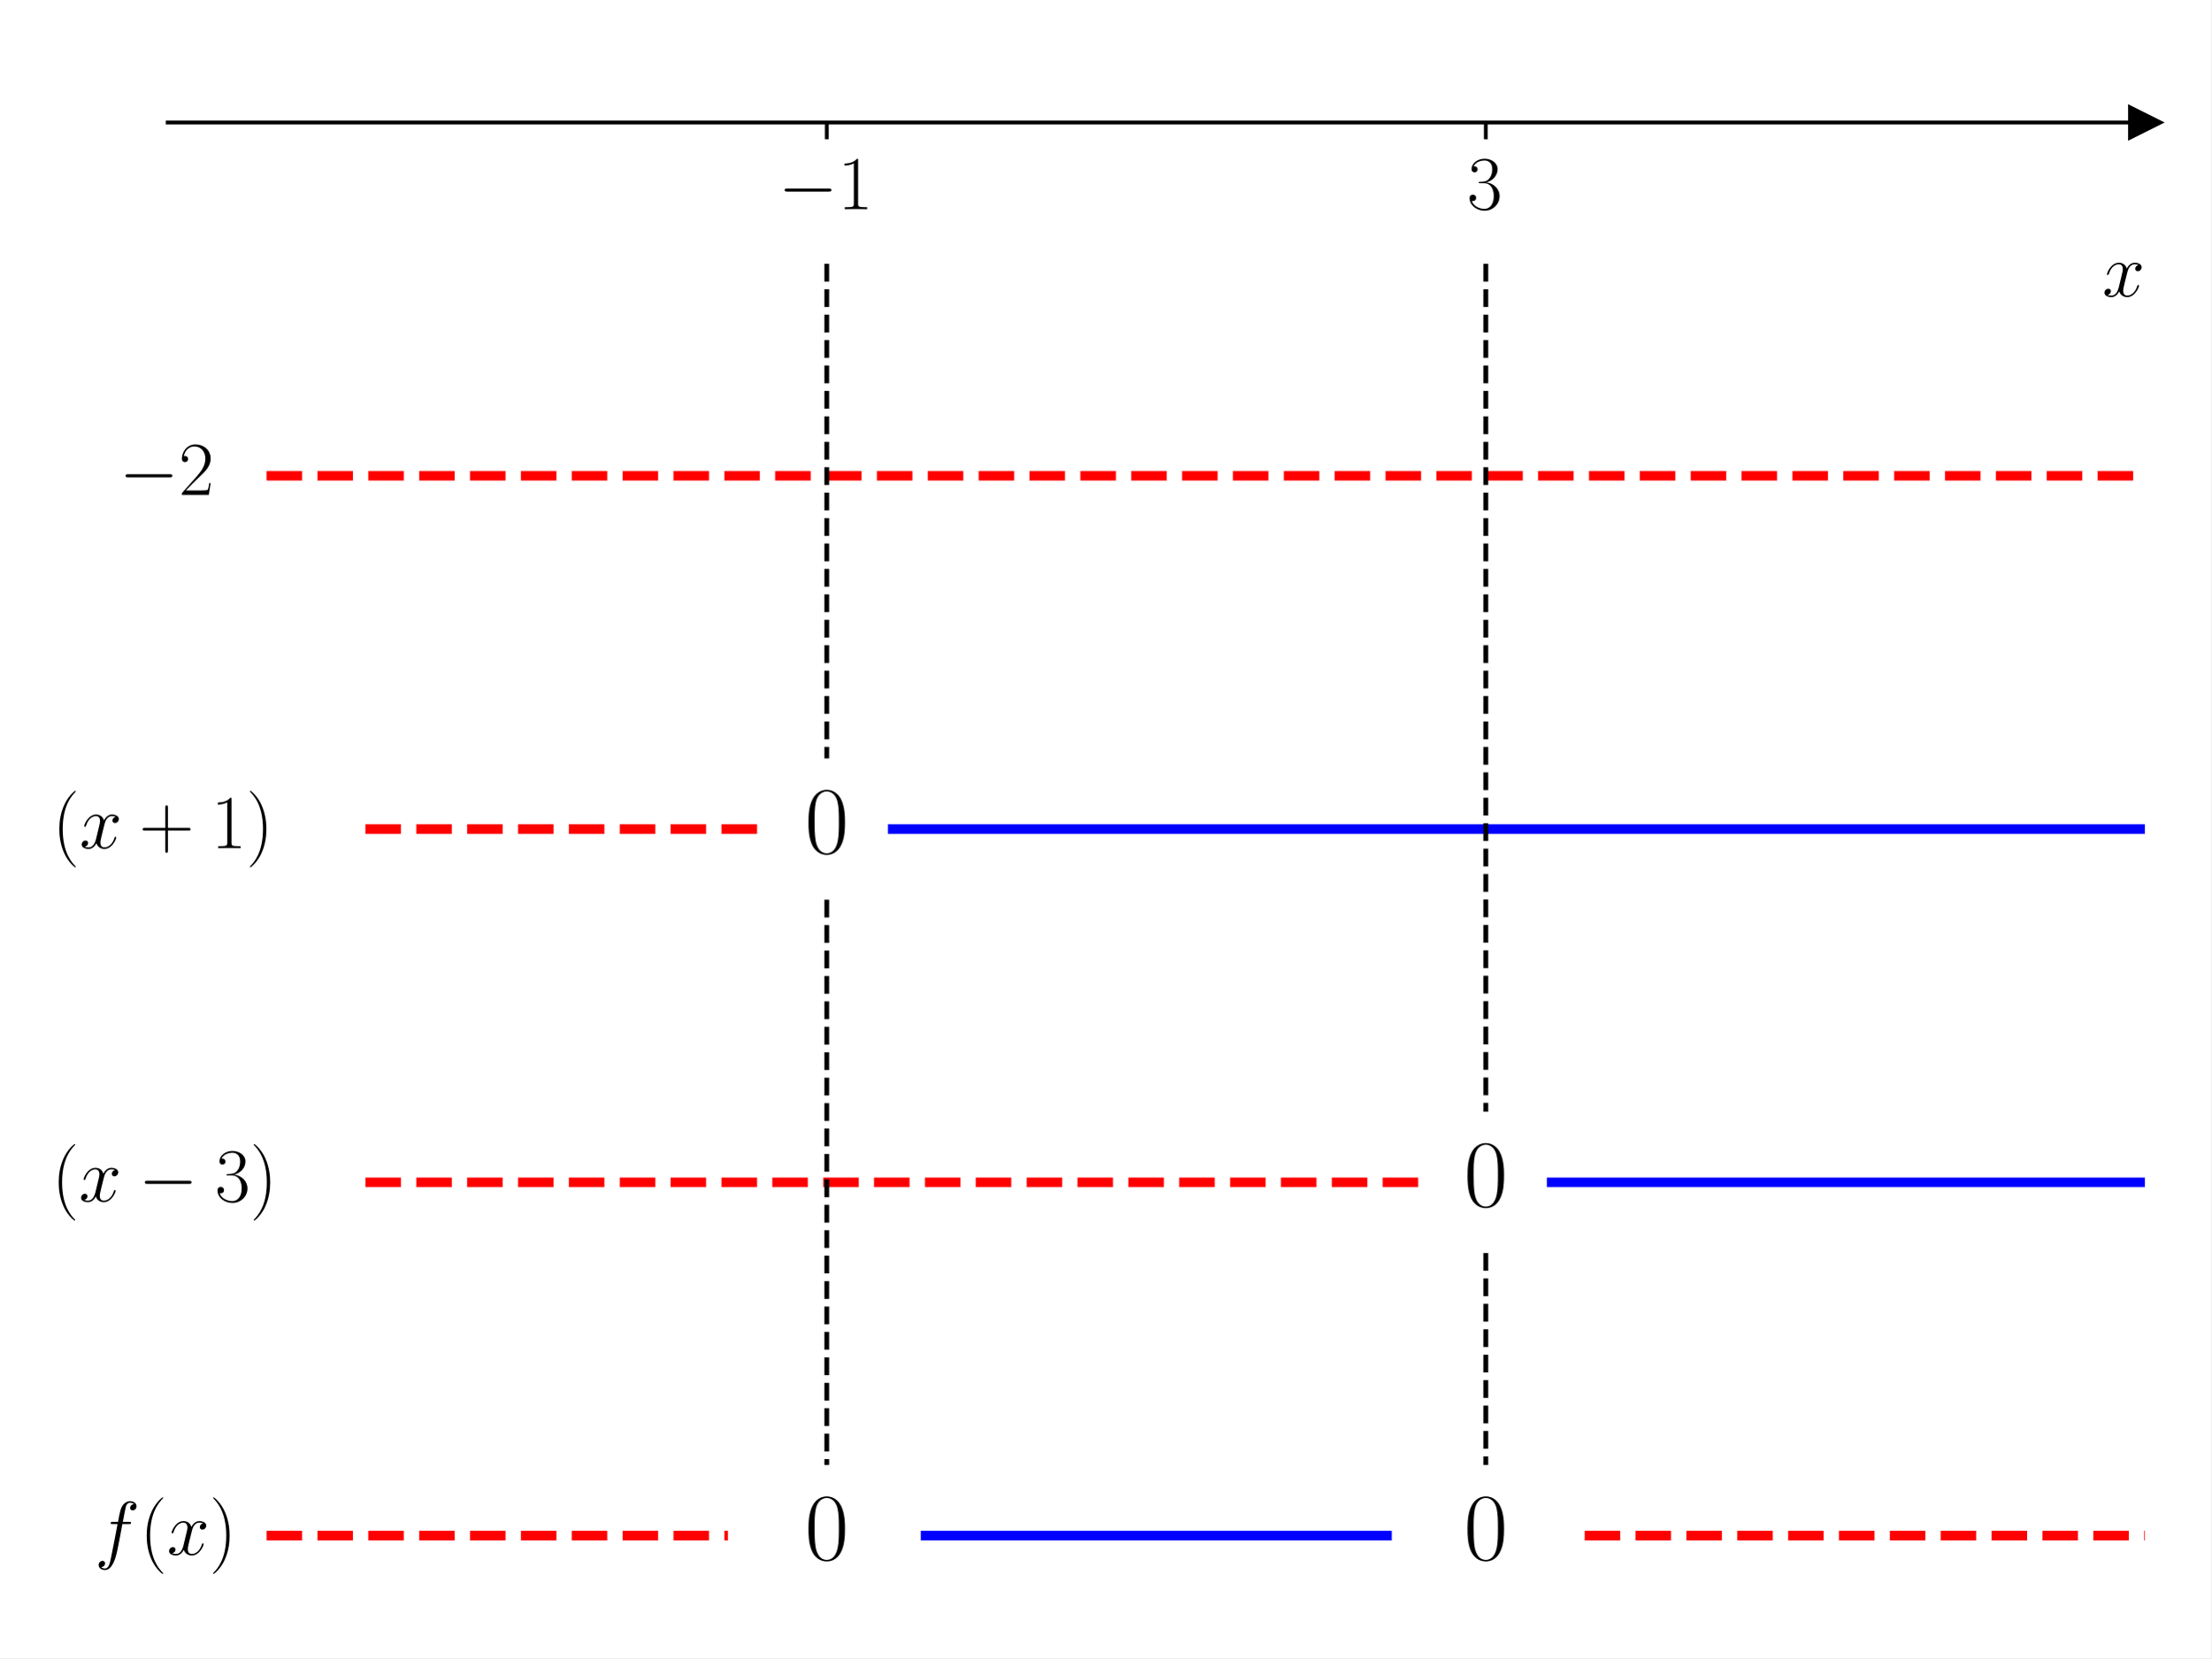
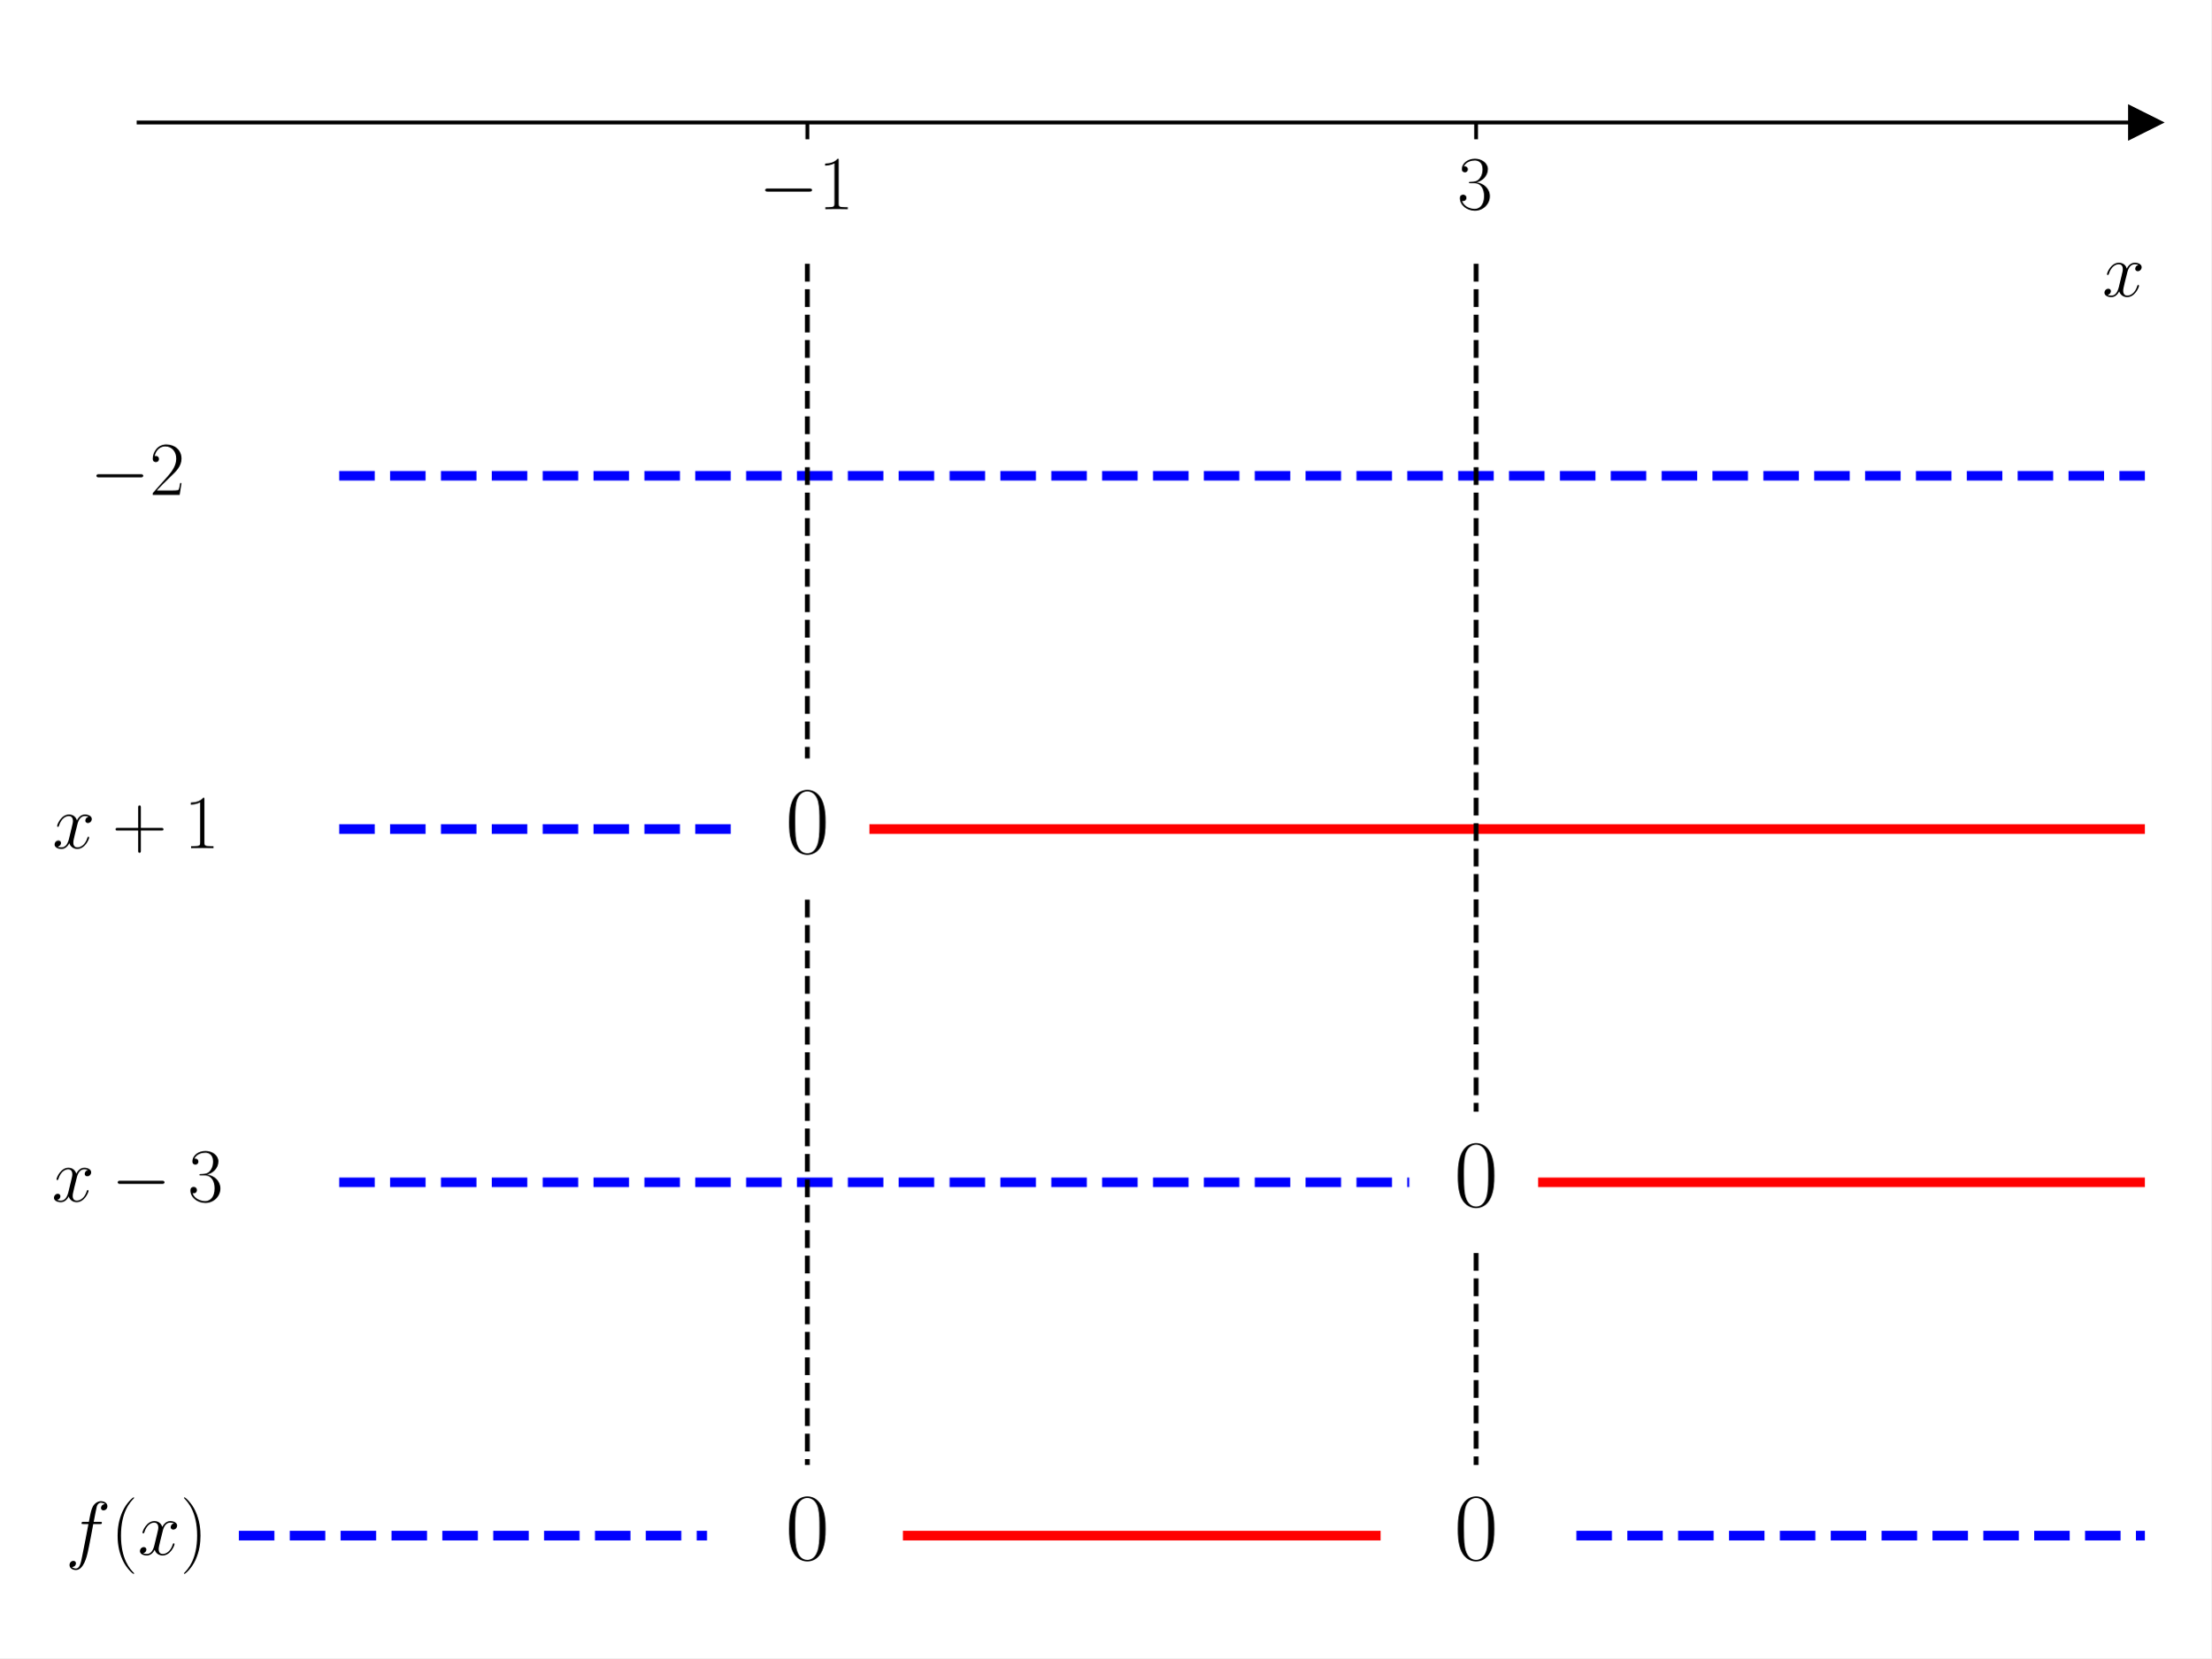
<svg xmlns="http://www.w3.org/2000/svg" xmlns:xlink="http://www.w3.org/1999/xlink" width="460.8pt" height="345.6pt" viewBox="0 0 460.8 345.6" version="1.1">
  <defs>
    <style type="text/css">*{stroke-linejoin: round; stroke-linecap: butt}</style>
  </defs>
  <g id="figure_1">
    <g id="patch_1">
      <path d="M 0 345.6  L 460.8 345.6  L 460.8 0  L 0 0  z " style="fill: #ffffff" />
    </g>
    <g id="axes_1">
      <g id="patch_2">
-         <path d="M 34.948 334.8  L 447 334.8  L 447 10.8  L 34.948 10.8  z " style="fill: #ffffff" />
+         <path d="M 28.878 334.8  L 447 334.8  L 447 10.8  L 28.878 10.8  z " style="fill: #ffffff" />
      </g>
      <g id="matplotlib.axis_1">
        <g id="xtick_1">
          <g id="line2d_1">
            <defs>
-               <path id="m4a77758d53" d="M 0 0  L 0 3.5  " style="stroke: #000000; stroke-width: 0.8" />
+               <path id="m3fbb935adb" d="M 0 0  L 0 3.5  " style="stroke: #000000; stroke-width: 0.8" />
            </defs>
            <g>
-               <use xlink:href="#m4a77758d53" x="172.298" y="25.527" style="stroke: #000000; stroke-width: 0.8" />
+               <use xlink:href="#m3fbb935adb" x="168.252" y="25.527" style="stroke: #000000; stroke-width: 0.8" />
            </g>
          </g>
          <g id="text_1">
-             <g transform="translate(162.1975 43.59686) scale(0.16 -0.16)">
+             <g transform="translate(158.151 43.59686) scale(0.16 -0.16)">
              <defs>
                <path id="CMSY10-0" d="M 4218 1472  C 4326 1472 4442 1472 4442 1600  C 4442 1728 4326 1728 4218 1728  L 755 1728  C 646 1728 531 1728 531 1600  C 531 1472 646 1472 755 1472  L 4218 1472  z " transform="scale(0.015625)" />
                <path id="CMR17-31" d="M 1702 4083  C 1702 4217 1696 4224 1606 4224  C 1357 3927 979 3833 621 3820  C 602 3820 570 3820 563 3808  C 557 3795 557 3782 557 3648  C 755 3648 1088 3686 1344 3839  L 1344 467  C 1344 243 1331 166 781 166  L 589 166  L 589 0  C 896 6 1216 12 1523 12  C 1830 12 2150 6 2458 0  L 2458 166  L 2266 166  C 1715 166 1702 236 1702 467  L 1702 4083  z " transform="scale(0.015625)" />
              </defs>
              <use xlink:href="#CMSY10-0" transform="scale(0.996264)" />
              <use xlink:href="#CMR17-31" transform="translate(77.48747 0) scale(0.996264)" />
            </g>
          </g>
        </g>
        <g id="xtick_2">
          <g id="line2d_2">
            <g>
-               <use xlink:href="#m4a77758d53" x="309.649" y="25.527" style="stroke: #000000; stroke-width: 0.8" />
+               <use xlink:href="#m3fbb935adb" x="307.626" y="25.527" style="stroke: #000000; stroke-width: 0.8" />
            </g>
          </g>
          <g id="text_2">
-             <g transform="translate(305.7473 43.59686) scale(0.16 -0.16)">
+             <g transform="translate(303.724 43.59686) scale(0.16 -0.16)">
              <defs>
                <path id="CMR17-33" d="M 1414 2176  C 1984 2176 2234 1673 2234 1094  C 2234 322 1824 25 1453 25  C 1114 25 563 193 390 691  C 422 678 454 678 486 678  C 640 678 755 780 755 947  C 755 1132 614 1216 486 1216  C 378 1216 211 1164 211 927  C 211 335 787 -128 1466 -128  C 2176 -128 2720 432 2720 1087  C 2720 1718 2208 2176 1600 2246  C 2086 2347 2554 2776 2554 3353  C 2554 3856 2048 4224 1472 4224  C 890 4224 378 3862 378 3347  C 378 3123 544 3084 627 3084  C 762 3084 877 3167 877 3334  C 877 3500 762 3584 627 3584  C 602 3584 570 3584 544 3571  C 730 3999 1235 4076 1459 4076  C 1683 4076 2106 3966 2106 3347  C 2106 3167 2080 2851 1862 2574  C 1670 2329 1453 2316 1242 2297  C 1210 2297 1062 2284 1037 2284  C 992 2278 966 2272 966 2227  C 966 2182 973 2176 1101 2176  L 1414 2176  z " transform="scale(0.015625)" />
              </defs>
              <use xlink:href="#CMR17-33" transform="scale(0.996264)" />
            </g>
          </g>
        </g>
        <g id="text_3">
          <g transform="translate(438.1306 61.76593) scale(0.16 -0.16)">
            <defs>
              <path id="CMMI12-78" d="M 3034 2624  C 2829 2585 2752 2431 2752 2310  C 2752 2156 2874 2105 2963 2105  C 3155 2105 3290 2271 3290 2444  C 3290 2694 2982 2816 2714 2816  C 2323 2816 2106 2451 2048 2329  C 1901 2790 1504 2816 1389 2816  C 736 2816 390 1993 390 1849  C 390 1823 416 1790 461 1790  C 512 1790 525 1829 538 1855  C 755 2572 1184 2687 1370 2687  C 1658 2687 1715 2438 1715 2284  C 1715 2143 1677 1993 1600 1678  L 1382 778  C 1286 390 1101 64 762 64  C 730 64 570 64 435 126  C 666 166 717 358 717 435  C 717 563 621 640 499 640  C 346 640 179 505 179 300  C 179 57 480 -64 755 -64  C 1062 -64 1280 153 1414 415  C 1517 64 1837 -64 2074 -64  C 2726 -64 3072 751 3072 896  C 3072 929 3046 955 3008 955  C 2950 955 2944 922 2925 870  C 2752 300 2381 64 2093 64  C 1869 64 1747 204 1747 467  C 1747 607 1773 712 1875 1146  L 2099 2039  C 2195 2425 2413 2687 2707 2687  C 2720 2687 2899 2687 3034 2624  z " transform="scale(0.015625)" />
            </defs>
            <use xlink:href="#CMMI12-78" transform="scale(0.996264)" />
          </g>
        </g>
      </g>
      <g id="matplotlib.axis_2" />
      <g id="line2d_3">
        <defs>
-           <path id="mf01f22ef02" d="M 3 0  L -3 -3  L -3 3  z " style="stroke: #000000; stroke-linejoin: miter" />
+           <path id="mcc603bc4e9" d="M 3 0  L -3 -3  L -3 3  z " style="stroke: #000000; stroke-linejoin: miter" />
        </defs>
        <g>
-           <use xlink:href="#mf01f22ef02" x="447" y="25.527" style="stroke: #000000; stroke-linejoin: miter" />
+           <use xlink:href="#mcc603bc4e9" x="447" y="25.527" style="stroke: #000000; stroke-linejoin: miter" />
        </g>
      </g>
      <g id="line2d_4">
-         <path d="M 55.55 99.164  L 447 99.164  " clip-path="url(#pe5b2a1e8f5)" style="fill: none; stroke-dasharray: 7.4,3.2; stroke-dashoffset: 0; stroke: #ff0000; stroke-width: 2" />
+         <path d="M 70.69 99.164  L 447 99.164  " clip-path="url(#p8e8c01876d)" style="fill: none; stroke-dasharray: 7.4,3.2; stroke-dashoffset: 0; stroke: #0000ff; stroke-width: 2" />
      </g>
      <g id="line2d_5">
-         <path d="M 76.153 172.8  L 158.563 172.8  " clip-path="url(#pe5b2a1e8f5)" style="fill: none; stroke-dasharray: 7.4,3.2; stroke-dashoffset: 0; stroke: #ff0000; stroke-width: 2" />
+         <path d="M 70.69 172.8  L 154.315 172.8  " clip-path="url(#p8e8c01876d)" style="fill: none; stroke-dasharray: 7.4,3.2; stroke-dashoffset: 0; stroke: #0000ff; stroke-width: 2" />
      </g>
      <g id="line2d_6">
-         <path d="M 186.034 172.8  L 447 172.8  " clip-path="url(#pe5b2a1e8f5)" style="fill: none; stroke: #0000ff; stroke-width: 2; stroke-linecap: square" />
+         <path d="M 182.189 172.8  L 447 172.8  " clip-path="url(#p8e8c01876d)" style="fill: none; stroke: #ff0000; stroke-width: 2; stroke-linecap: square" />
      </g>
      <g id="line2d_7">
-         <path d="M 76.153 246.436  L 295.914 246.436  " clip-path="url(#pe5b2a1e8f5)" style="fill: none; stroke-dasharray: 7.4,3.2; stroke-dashoffset: 0; stroke: #ff0000; stroke-width: 2" />
+         <path d="M 70.69 246.436  L 293.689 246.436  " clip-path="url(#p8e8c01876d)" style="fill: none; stroke-dasharray: 7.4,3.2; stroke-dashoffset: 0; stroke: #0000ff; stroke-width: 2" />
      </g>
      <g id="line2d_8">
-         <path d="M 323.384 246.436  L 447 246.436  " clip-path="url(#pe5b2a1e8f5)" style="fill: none; stroke: #0000ff; stroke-width: 2; stroke-linecap: square" />
+         <path d="M 321.563 246.436  L 447 246.436  " clip-path="url(#p8e8c01876d)" style="fill: none; stroke: #ff0000; stroke-width: 2; stroke-linecap: square" />
      </g>
      <g id="line2d_9">
-         <path d="M 55.55 320.073  L 151.696 320.073  " clip-path="url(#pe5b2a1e8f5)" style="fill: none; stroke-dasharray: 7.4,3.2; stroke-dashoffset: 0; stroke: #ff0000; stroke-width: 2" />
+         <path d="M 49.784 320.073  L 147.346 320.073  " clip-path="url(#p8e8c01876d)" style="fill: none; stroke-dasharray: 7.4,3.2; stroke-dashoffset: 0; stroke: #0000ff; stroke-width: 2" />
      </g>
      <g id="line2d_10">
-         <path d="M 192.901 320.073  L 289.047 320.073  " clip-path="url(#pe5b2a1e8f5)" style="fill: none; stroke: #0000ff; stroke-width: 2; stroke-linecap: square" />
+         <path d="M 189.158 320.073  L 286.72 320.073  " clip-path="url(#p8e8c01876d)" style="fill: none; stroke: #ff0000; stroke-width: 2; stroke-linecap: square" />
      </g>
      <g id="line2d_11">
-         <path d="M 330.252 320.073  L 447 320.073  " clip-path="url(#pe5b2a1e8f5)" style="fill: none; stroke-dasharray: 7.4,3.2; stroke-dashoffset: 0; stroke: #ff0000; stroke-width: 2" />
+         <path d="M 328.532 320.073  L 447 320.073  " clip-path="url(#p8e8c01876d)" style="fill: none; stroke-dasharray: 7.4,3.2; stroke-dashoffset: 0; stroke: #0000ff; stroke-width: 2" />
      </g>
      <g id="line2d_12">
-         <path d="M 172.298 54.982  L 172.298 158.073  " clip-path="url(#pe5b2a1e8f5)" style="fill: none; stroke-dasharray: 3.7,1.6; stroke-dashoffset: 0; stroke: #000000" />
+         <path d="M 168.252 54.982  L 168.252 158.073  " clip-path="url(#p8e8c01876d)" style="fill: none; stroke-dasharray: 3.7,1.6; stroke-dashoffset: 0; stroke: #000000" />
      </g>
      <g id="line2d_13">
-         <path d="M 172.298 187.527  L 172.298 305.345  " clip-path="url(#pe5b2a1e8f5)" style="fill: none; stroke-dasharray: 3.7,1.6; stroke-dashoffset: 0; stroke: #000000" />
+         <path d="M 168.252 187.527  L 168.252 305.345  " clip-path="url(#p8e8c01876d)" style="fill: none; stroke-dasharray: 3.7,1.6; stroke-dashoffset: 0; stroke: #000000" />
      </g>
      <g id="line2d_14">
-         <path d="M 309.649 54.982  L 309.649 231.709  " clip-path="url(#pe5b2a1e8f5)" style="fill: none; stroke-dasharray: 3.7,1.6; stroke-dashoffset: 0; stroke: #000000" />
+         <path d="M 307.626 54.982  L 307.626 231.709  " clip-path="url(#p8e8c01876d)" style="fill: none; stroke-dasharray: 3.7,1.6; stroke-dashoffset: 0; stroke: #000000" />
      </g>
      <g id="line2d_15">
-         <path d="M 309.649 261.164  L 309.649 305.345  " clip-path="url(#pe5b2a1e8f5)" style="fill: none; stroke-dasharray: 3.7,1.6; stroke-dashoffset: 0; stroke: #000000" />
+         <path d="M 307.626 261.164  L 307.626 305.345  " clip-path="url(#p8e8c01876d)" style="fill: none; stroke-dasharray: 3.7,1.6; stroke-dashoffset: 0; stroke: #000000" />
      </g>
      <g id="patch_3">
-         <path d="M 34.948 334.8  L 34.948 10.8  " style="fill: none" />
+         <path d="M 28.878 334.8  L 28.878 10.8  " style="fill: none" />
      </g>
      <g id="patch_4">
        <path d="M 447 334.8  L 447 10.8  " style="fill: none" />
      </g>
      <g id="patch_5">
-         <path d="M 34.948 25.527  L 447 25.527  " style="fill: none; stroke: #000000; stroke-width: 0.8; stroke-linejoin: miter; stroke-linecap: square" />
+         <path d="M 28.878 25.527  L 447 25.527  " style="fill: none; stroke: #000000; stroke-width: 0.8; stroke-linejoin: miter; stroke-linecap: square" />
      </g>
      <g id="patch_6">
-         <path d="M 34.948 10.8  L 447 10.8  " style="fill: none" />
+         <path d="M 28.878 10.8  L 447 10.8  " style="fill: none" />
      </g>
      <g id="text_4">
-         <g transform="translate(24.84675 103.1487) scale(0.16 -0.16)">
+         <g transform="translate(18.77698 103.1487) scale(0.16 -0.16)">
          <defs>
            <path id="CMR17-32" d="M 2669 990  L 2554 990  C 2490 537 2438 460 2413 422  C 2381 371 1920 371 1830 371  L 602 371  C 832 620 1280 1073 1824 1596  C 2214 1966 2669 2400 2669 3033  C 2669 3788 2067 4224 1395 4224  C 691 4224 262 3603 262 3027  C 262 2777 448 2745 525 2745  C 589 2745 781 2783 781 3007  C 781 3206 614 3264 525 3264  C 486 3264 448 3257 422 3244  C 544 3788 915 4057 1306 4057  C 1862 4057 2227 3616 2227 3033  C 2227 2477 1901 1998 1536 1583  L 262 147  L 262 0  L 2515 0  L 2669 990  z " transform="scale(0.015625)" />
          </defs>
          <use xlink:href="#CMSY10-0" transform="scale(0.996264)" />
          <use xlink:href="#CMR17-32" transform="translate(77.48747 0) scale(0.996264)" />
        </g>
      </g>
      <g id="text_5">
        <g transform="translate(10.92923 176.7851) scale(0.16 -0.16)">
          <defs>
-             <path id="CMR17-28" d="M 1958 -1562  C 1958 -1556 1958 -1543 1939 -1524  C 1645 -1223 858 -403 858 1596  C 858 3595 1632 4408 1946 4729  C 1946 4735 1958 4748 1958 4767  C 1958 4787 1939 4800 1914 4800  C 1843 4800 1299 4325 986 3620  C 666 2909 576 2218 576 1603  C 576 1141 621 360 1005 -467  C 1312 -1133 1837 -1600 1914 -1600  C 1946 -1600 1958 -1588 1958 -1562  z " transform="scale(0.015625)" />
            <path id="CMR17-2b" d="M 2413 1472  L 4109 1472  C 4198 1472 4307 1472 4307 1580  C 4307 1696 4205 1696 4109 1696  L 2413 1696  L 2413 3385  C 2413 3475 2413 3584 2304 3584  C 2189 3584 2189 3481 2189 3385  L 2189 1696  L 493 1696  C 403 1696 294 1696 294 1587  C 294 1472 397 1472 493 1472  L 2189 1472  L 2189 -194  C 2189 -282 2189 -391 2298 -391  C 2413 -391 2413 -289 2413 -194  L 2413 1472  z " transform="scale(0.015625)" />
-             <path id="CMR17-29" d="M 1683 1596  C 1683 2057 1638 2839 1254 3665  C 947 4332 422 4800 346 4800  C 326 4800 301 4793 301 4761  C 301 4748 307 4742 314 4729  C 621 4408 1402 3595 1402 1603  C 1402 -396 627 -1210 314 -1530  C 307 -1543 301 -1549 301 -1562  C 301 -1594 326 -1600 346 -1600  C 416 -1600 960 -1127 1274 -422  C 1594 289 1683 981 1683 1596  z " transform="scale(0.015625)" />
          </defs>
-           <use xlink:href="#CMR17-28" transform="scale(0.996264)" />
-           <use xlink:href="#CMMI12-78" transform="translate(35.28077 0) scale(0.996264)" />
-           <use xlink:href="#CMR17-2b" transform="translate(112.854 0) scale(0.996264)" />
-           <use xlink:href="#CMR17-31" transform="translate(206.708 0) scale(0.996264)" />
-           <use xlink:href="#CMR17-29" transform="translate(252.3985 0) scale(0.996264)" />
+           <use xlink:href="#CMMI12-78" transform="scale(0.996264)" />
+           <use xlink:href="#CMR17-2b" transform="translate(77.57327 0) scale(0.996264)" />
+           <use xlink:href="#CMR17-31" transform="translate(171.4273 0) scale(0.996264)" />
        </g>
      </g>
      <g id="text_6">
-         <g transform="translate(167.7294 177.7807) scale(0.2 -0.2)">
+         <g transform="translate(163.6829 177.7807) scale(0.2 -0.2)">
          <defs>
            <path id="CMR17-30" d="M 2688 2038  C 2688 2430 2682 3099 2413 3613  C 2176 4063 1798 4224 1466 4224  C 1158 4224 768 4082 525 3620  C 269 3137 243 2539 243 2038  C 243 1671 250 1112 448 623  C 723 -39 1216 -128 1466 -128  C 1760 -128 2208 -7 2470 604  C 2662 1048 2688 1568 2688 2038  z M 1466 -26  C 1056 -26 813 328 723 816  C 653 1196 653 1749 653 2109  C 653 2604 653 3015 736 3407  C 858 3954 1216 4121 1466 4121  C 1728 4121 2067 3947 2189 3420  C 2272 3054 2278 2623 2278 2109  C 2278 1691 2278 1176 2202 797  C 2067 96 1690 -26 1466 -26  z " transform="scale(0.015625)" />
          </defs>
          <use xlink:href="#CMR17-30" transform="scale(0.996264)" />
        </g>
      </g>
      <g id="text_7">
        <g transform="translate(10.8 250.4214) scale(0.16 -0.16)">
-           <use xlink:href="#CMR17-28" transform="scale(0.996264)" />
-           <use xlink:href="#CMMI12-78" transform="translate(35.28077 0) scale(0.996264)" />
-           <use xlink:href="#CMSY10-0" transform="translate(112.854 0) scale(0.996264)" />
-           <use xlink:href="#CMR17-33" transform="translate(212.4807 0) scale(0.996264)" />
-           <use xlink:href="#CMR17-29" transform="translate(258.1712 0) scale(0.996264)" />
+           <use xlink:href="#CMMI12-78" transform="scale(0.996264)" />
+           <use xlink:href="#CMSY10-0" transform="translate(77.57327 0) scale(0.996264)" />
+           <use xlink:href="#CMR17-33" transform="translate(177.1999 0) scale(0.996264)" />
        </g>
      </g>
      <g id="text_8">
-         <g transform="translate(305.0802 251.417) scale(0.2 -0.2)">
+         <g transform="translate(303.0569 251.417) scale(0.2 -0.2)">
          <use xlink:href="#CMR17-30" transform="scale(0.996264)" />
        </g>
      </g>
      <g id="text_9">
-         <g transform="translate(19.74563 324.0578) scale(0.16 -0.16)">
+         <g transform="translate(13.67586 324.0578) scale(0.16 -0.16)">
          <defs>
            <path id="CMMI12-66" d="M 2854 2566  C 2982 2566 3034 2566 3034 2687  C 3034 2752 2982 2752 2867 2752  L 2349 2752  C 2470 3398 2560 3846 2611 4051  C 2650 4204 2784 4351 2950 4351  C 3085 4351 3219 4294 3283 4236  C 3034 4211 2957 4025 2957 3916  C 2957 3788 3053 3712 3174 3712  C 3302 3712 3494 3820 3494 4064  C 3494 4332 3226 4480 2944 4480  C 2669 4480 2400 4275 2272 4025  C 2157 3801 2093 3573 1946 2752  L 1517 2752  C 1395 2752 1331 2752 1331 2636  C 1331 2566 1370 2566 1498 2566  L 1907 2566  C 1792 1977 1530 545 1382 -132  C 1274 -685 1178 -1152 858 -1152  C 838 -1152 653 -1152 538 -1031  C 864 -1005 864 -724 864 -717  C 864 -589 768 -512 646 -512  C 518 -512 326 -621 326 -865  C 326 -1140 608 -1280 858 -1280  C 1510 -1280 1779 -113 1850 203  C 1965 691 2278 2376 2310 2566  L 2854 2566  z " transform="scale(0.015625)" />
+             <path id="CMR17-28" d="M 1958 -1562  C 1958 -1556 1958 -1543 1939 -1524  C 1645 -1223 858 -403 858 1596  C 858 3595 1632 4408 1946 4729  C 1946 4735 1958 4748 1958 4767  C 1958 4787 1939 4800 1914 4800  C 1843 4800 1299 4325 986 3620  C 666 2909 576 2218 576 1603  C 576 1141 621 360 1005 -467  C 1312 -1133 1837 -1600 1914 -1600  C 1946 -1600 1958 -1588 1958 -1562  z " transform="scale(0.015625)" />
+             <path id="CMR17-29" d="M 1683 1596  C 1683 2057 1638 2839 1254 3665  C 947 4332 422 4800 346 4800  C 326 4800 301 4793 301 4761  C 301 4748 307 4742 314 4729  C 621 4408 1402 3595 1402 1603  C 1402 -396 627 -1210 314 -1530  C 307 -1543 301 -1549 301 -1562  C 301 -1594 326 -1600 346 -1600  C 416 -1600 960 -1127 1274 -422  C 1594 289 1683 981 1683 1596  z " transform="scale(0.015625)" />
          </defs>
          <use xlink:href="#CMMI12-66" transform="scale(0.996264)" />
          <use xlink:href="#CMR17-28" transform="translate(58.72031 0) scale(0.996264)" />
          <use xlink:href="#CMMI12-78" transform="translate(94.00107 0) scale(0.996264)" />
          <use xlink:href="#CMR17-29" transform="translate(149.4351 0) scale(0.996264)" />
        </g>
      </g>
      <g id="text_10">
-         <g transform="translate(167.7294 325.0534) scale(0.2 -0.2)">
+         <g transform="translate(163.6829 325.0534) scale(0.2 -0.2)">
          <use xlink:href="#CMR17-30" transform="scale(0.996264)" />
        </g>
      </g>
      <g id="text_11">
-         <g transform="translate(305.0802 325.0534) scale(0.2 -0.2)">
+         <g transform="translate(303.0569 325.0534) scale(0.2 -0.2)">
          <use xlink:href="#CMR17-30" transform="scale(0.996264)" />
        </g>
      </g>
    </g>
  </g>
  <defs>
-     <clipPath id="pe5b2a1e8f5">
-       <rect x="34.948" y="10.8" width="412.052" height="324" />
+     <clipPath id="p8e8c01876d">
+       <rect x="28.878" y="10.8" width="418.122" height="324" />
    </clipPath>
  </defs>
</svg>
